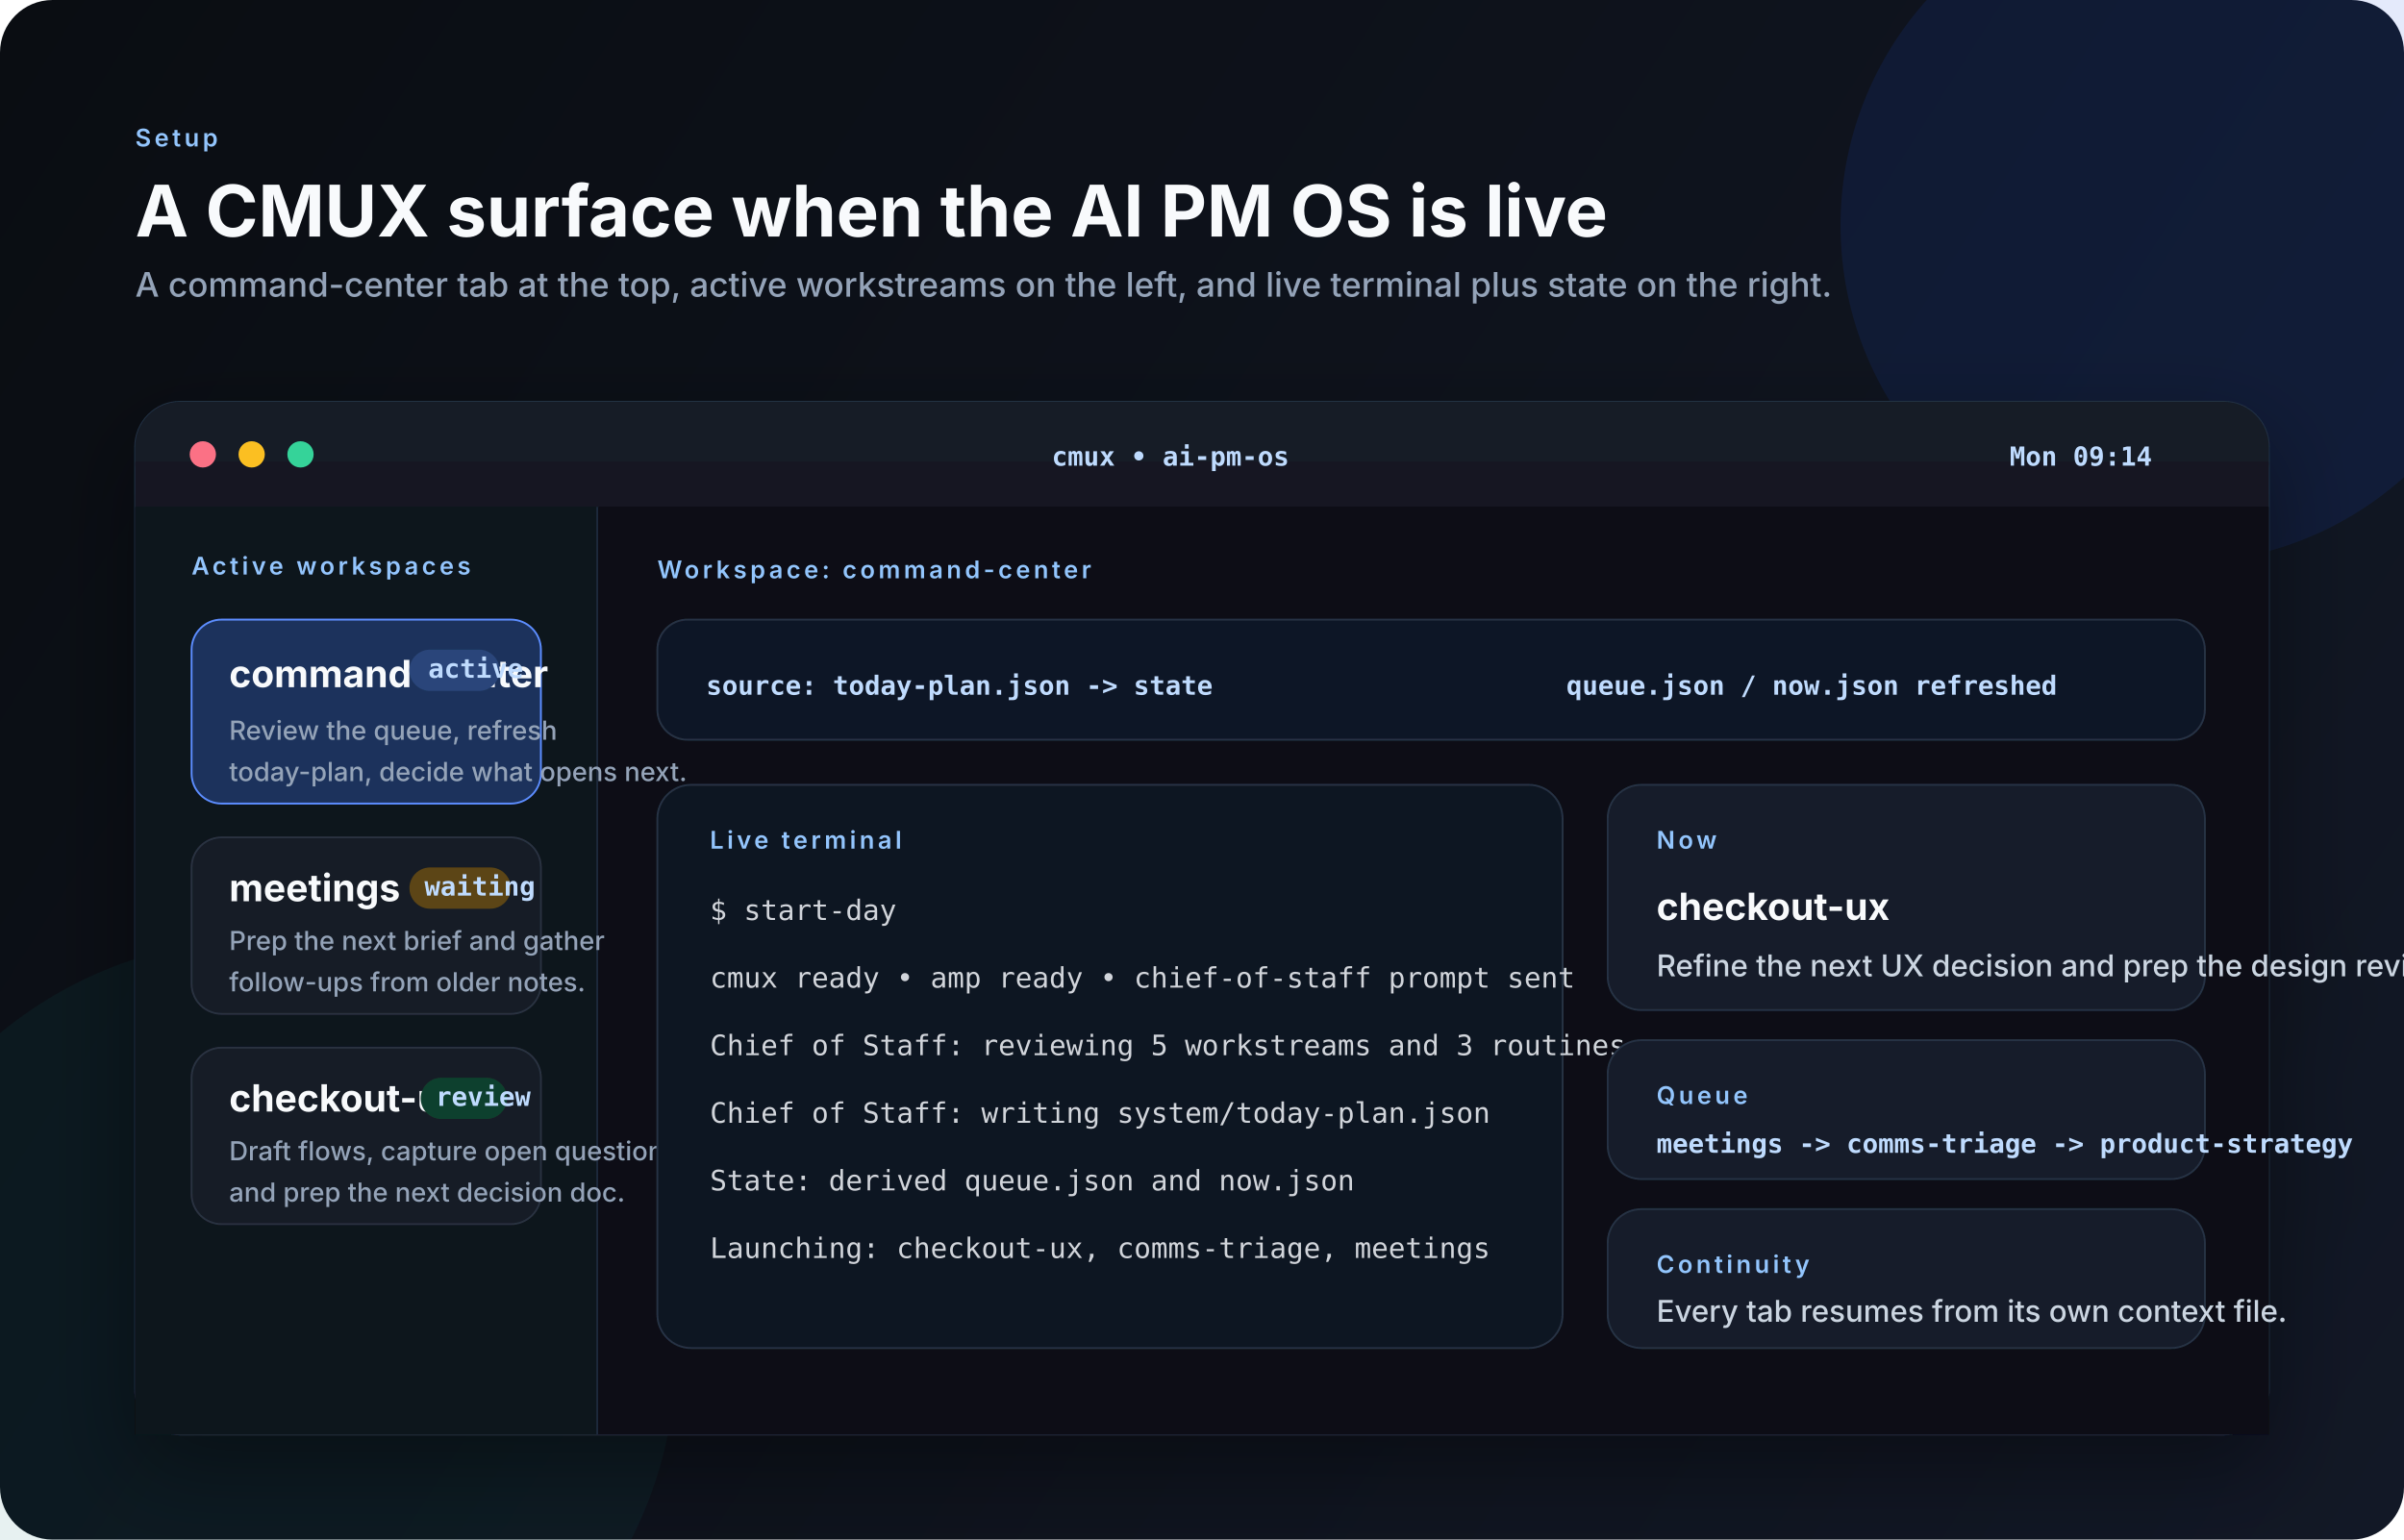
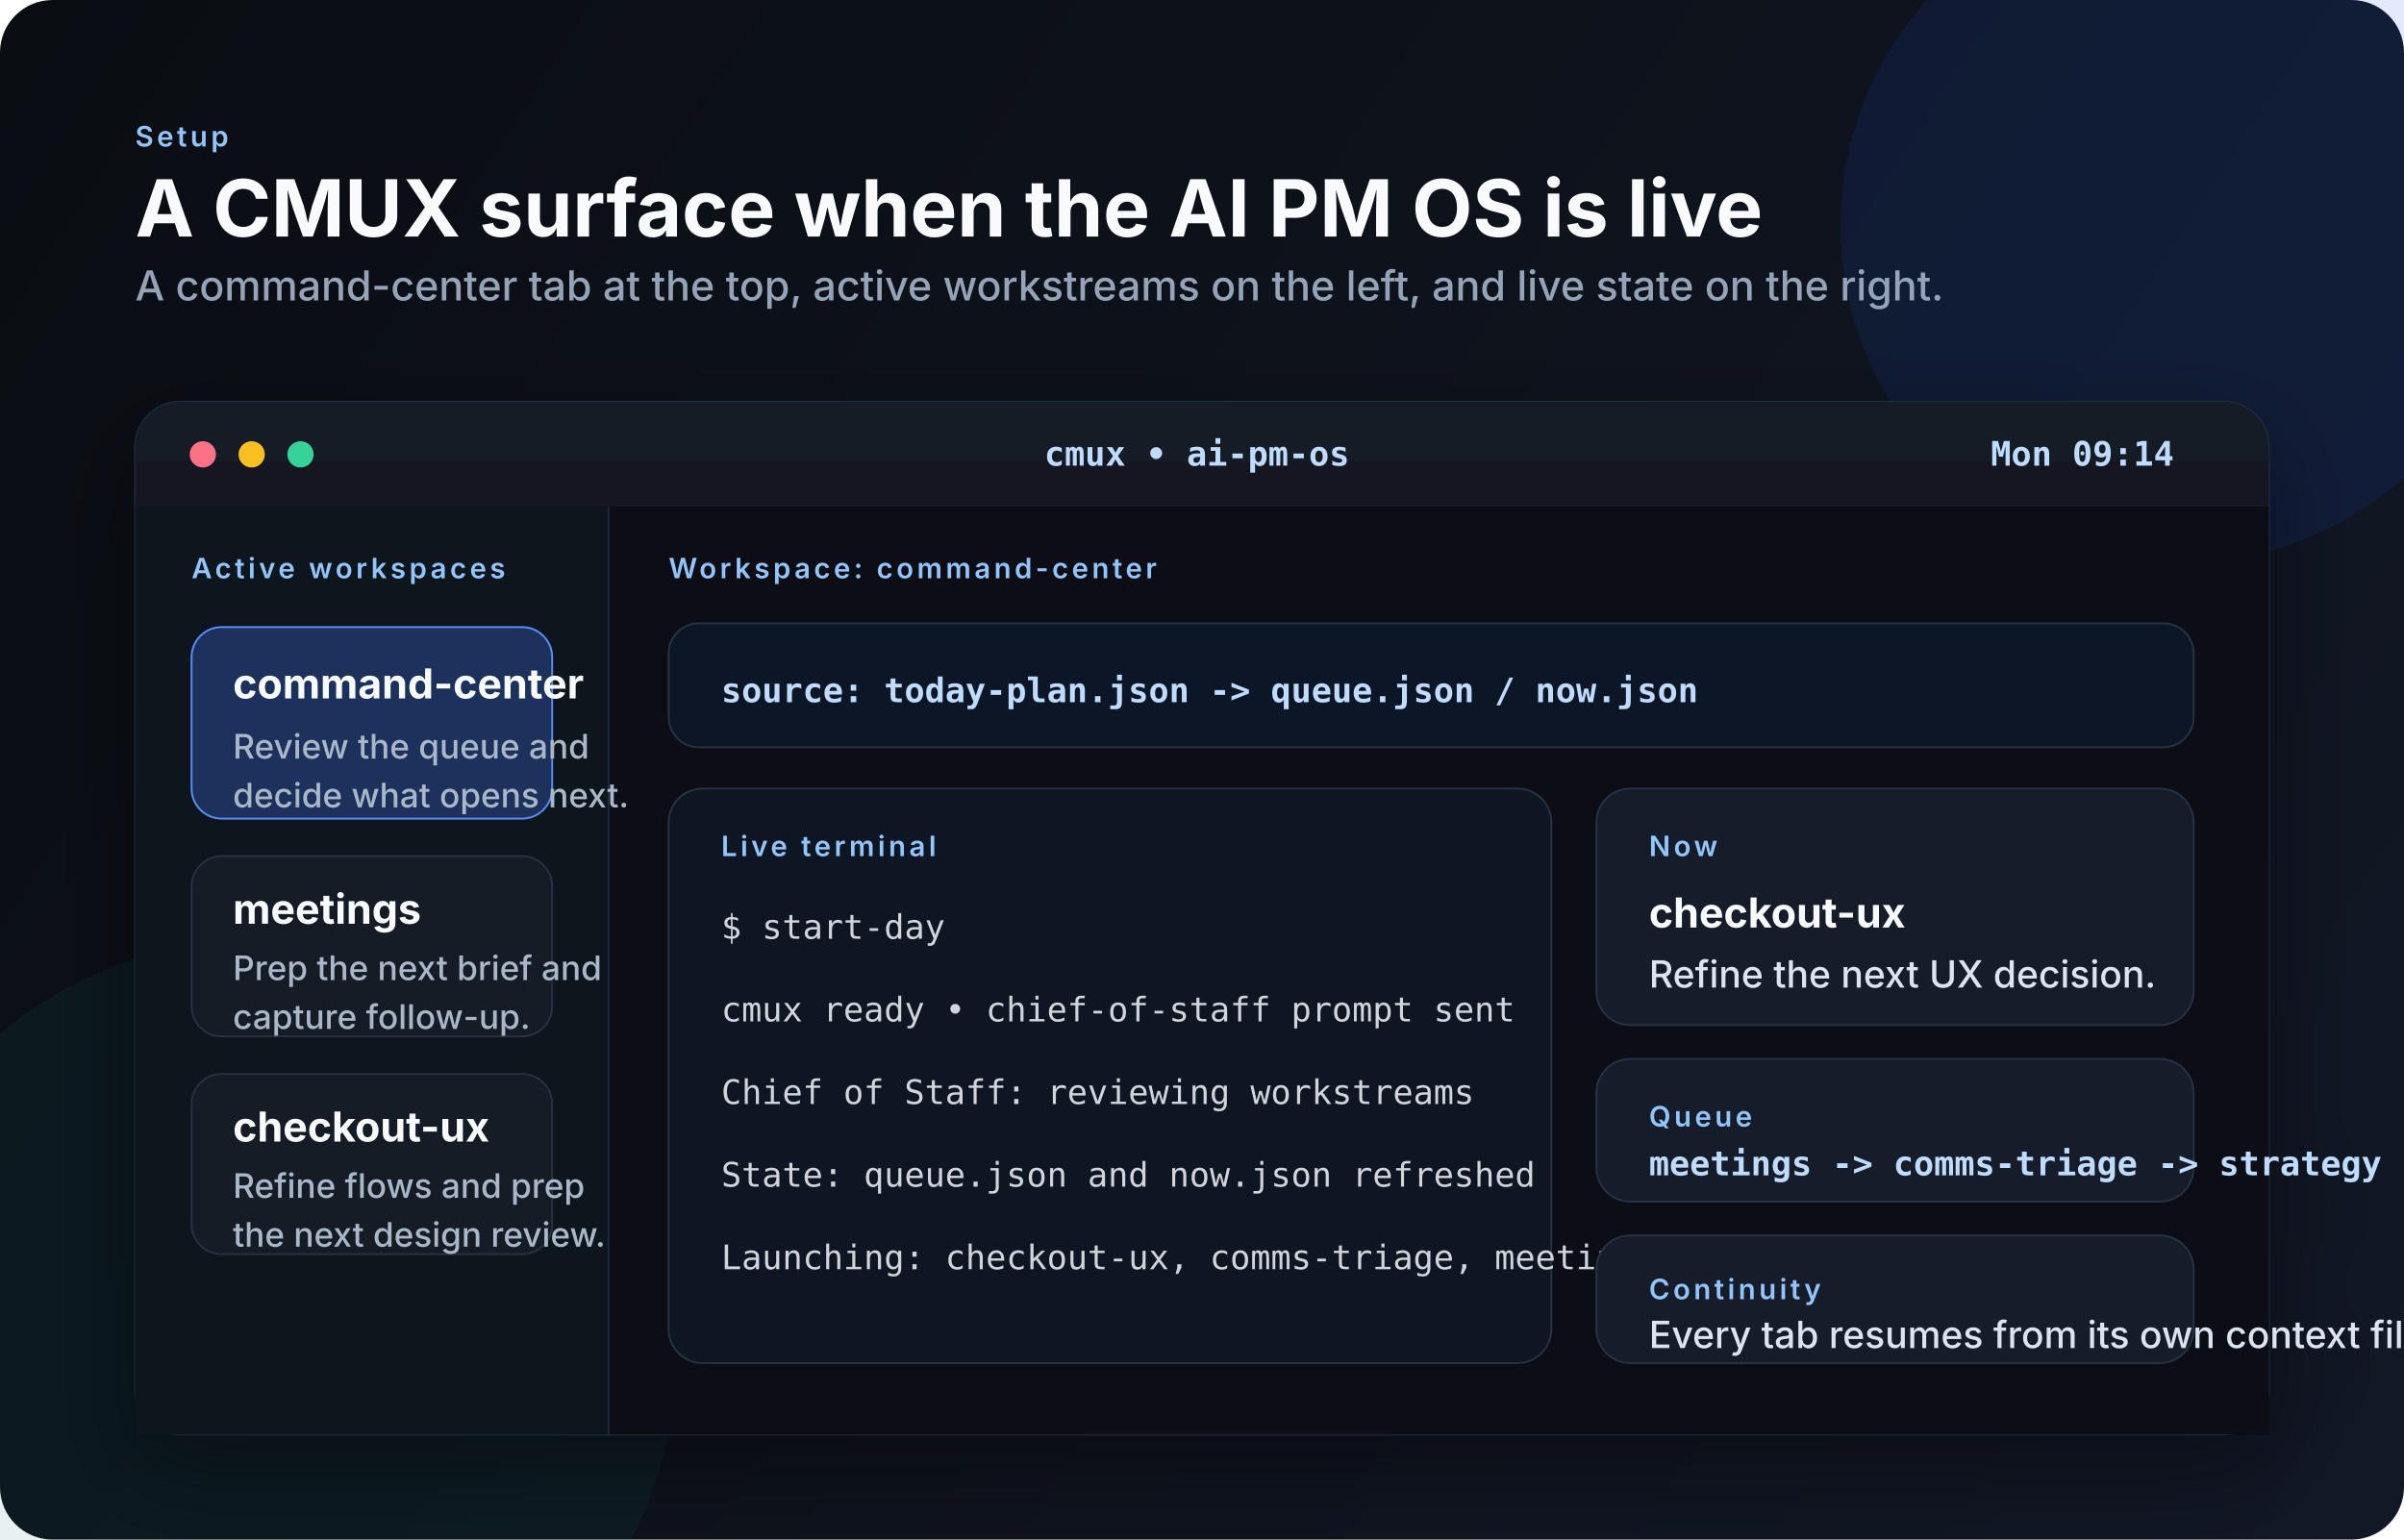
<svg xmlns="http://www.w3.org/2000/svg" width="1280" height="820" viewBox="0 0 1280 820" fill="none">
  <defs>
    <linearGradient id="bg" x1="0" y1="0" x2="1280" y2="820" gradientUnits="userSpaceOnUse">
      <stop stop-color="#0A0D12" />
      <stop offset="1" stop-color="#121826" />
    </linearGradient>
    <linearGradient id="shell" x1="0" y1="0" x2="0" y2="1">
      <stop stop-color="#121722" />
      <stop offset="1" stop-color="#0A0D12" />
    </linearGradient>
    <filter id="shadow" x="-20%" y="-20%" width="140%" height="140%">
      <feDropShadow dx="0" dy="18" stdDeviation="24" flood-color="#000000" flood-opacity="0.38" />
    </filter>
    <style>
-       .title{font:700 38px Inter,Arial,sans-serif;fill:#F8FAFC}
-       .subtitle{font:500 18px Inter,Arial,sans-serif;fill:#94A3B8}
-       .kicker{font:600 13px Inter,Arial,sans-serif;fill:#93C5FD;letter-spacing:1.8px;text-transform:uppercase}
-       .tab{font:700 20px Inter,Arial,sans-serif;fill:#F8FAFC}
-       .copy{font:500 16px Inter,Arial,sans-serif;fill:#CBD5E1}
-       .mini{font:500 14px Inter,Arial,sans-serif;fill:#94A3B8}
-       .mono{font:600 14px 'JetBrains Mono',monospace;fill:#BFDBFE}
-       .terminal{font:500 15px 'JetBrains Mono',monospace;fill:#D1D5DB}
+       .title{font:700 42px Inter,Arial,sans-serif;fill:#F8FAFC}
+       .subtitle{font:500 22px Inter,Arial,sans-serif;fill:#94A3B8}
+       .kicker{font:600 15px Inter,Arial,sans-serif;fill:#93C5FD;letter-spacing:1.8px;text-transform:uppercase}
+       .tab{font:700 22px Inter,Arial,sans-serif;fill:#F8FAFC}
+       .copy{font:500 20px Inter,Arial,sans-serif;fill:#DBE4EF}
+       .mini{font:500 18px Inter,Arial,sans-serif;fill:#AAB7C9}
+       .mono{font:600 18px 'JetBrains Mono',monospace;fill:#BFDBFE}
+       .terminal{font:500 18px 'JetBrains Mono',monospace;fill:#D1D5DB}
    </style>
  </defs>
  <rect width="1280" height="820" rx="28" fill="url(#bg)" />
  <circle cx="1160" cy="120" r="180" fill="#1D4ED8" fill-opacity="0.12" />
  <circle cx="140" cy="720" r="220" fill="#0F766E" fill-opacity="0.10" />
  <text x="72" y="78" class="kicker">Setup</text>
  <text x="72" y="126" class="title">A CMUX surface when the AI PM OS is live</text>
-   <text x="72" y="158" class="subtitle">A command-center tab at the top, active workstreams on the left, and live terminal plus state on the right.</text>
+   <text x="72" y="160" class="subtitle">A command-center tab at the top, active workstreams on the left, and live state on the right.</text>
  <g filter="url(#shadow)">
    <rect x="72" y="214" width="1136" height="550" rx="24" fill="url(#shell)" stroke="#223043" />
    <rect x="72" y="214" width="1136" height="56" rx="24" fill="#141B26" />
    <rect x="72" y="246" width="1136" height="518" rx="0" fill="url(#shell)" />
    <circle cx="108" cy="242" r="7" fill="#FB7185" />
    <circle cx="134" cy="242" r="7" fill="#FBBF24" />
    <circle cx="160" cy="242" r="7" fill="#34D399" />
-     <text x="560" y="248" class="mono">cmux • ai-pm-os</text>
-     <text x="1070" y="248" class="mono">Mon 09:14</text>
-     <rect x="72" y="270" width="246" height="494" fill="#0E131A" />
-     <rect x="318" y="270" width="890" height="494" fill="#090D14" />
-     <line x1="318" y1="270" x2="318" y2="764" stroke="#1E293B" />
-     <text x="102" y="306" class="kicker">Active workspaces</text>
-     <rect x="102" y="330" width="186" height="98" rx="16" fill="#1D335B" stroke="#5B8DFF" />
-     <text x="122" y="366" class="tab" font-size="18">command-center</text>
-     <rect x="218" y="346" width="48" height="22" rx="11" fill="#29457A" />
-     <text x="228" y="361" class="mono" fill="#DBEAFE">active</text>
-     <text x="122" y="394" class="mini">Review the queue, refresh</text>
-     <text x="122" y="416" class="mini">today-plan, decide what opens next.</text>
-     <rect x="102" y="446" width="186" height="94" rx="16" fill="#151C25" stroke="#293241" />
-     <text x="122" y="480" class="tab" font-size="18">meetings</text>
-     <rect x="218" y="462" width="54" height="22" rx="11" fill="#5C4414" />
-     <text x="226" y="477" class="mono" fill="#FDE68A">waiting</text>
-     <text x="122" y="506" class="mini">Prep the next brief and gather</text>
-     <text x="122" y="528" class="mini">follow-ups from older notes.</text>
-     <rect x="102" y="558" width="186" height="94" rx="16" fill="#151C25" stroke="#293241" />
-     <text x="122" y="592" class="tab" font-size="18">checkout-ux</text>
-     <rect x="224" y="574" width="46" height="22" rx="11" fill="#113F2D" />
-     <text x="232" y="589" class="mono" fill="#86EFAC">review</text>
-     <text x="122" y="618" class="mini">Draft flows, capture open questions,</text>
-     <text x="122" y="640" class="mini">and prep the next decision doc.</text>
-     <text x="350" y="308" class="kicker">Workspace: command-center</text>
-     <rect x="350" y="330" width="824" height="64" rx="16" fill="#111827" stroke="#273244" />
-     <text x="376" y="370" class="mono">source: today-plan.json -&gt; state</text>
-     <text x="834" y="370" class="mono">queue.json / now.json refreshed</text>
-     <rect x="350" y="418" width="482" height="300" rx="18" fill="#101722" stroke="#273244" />
-     <text x="378" y="452" class="kicker">Live terminal</text>
-     <text x="378" y="490" class="terminal" fill="#34D399">$ start-day</text>
-     <text x="378" y="526" class="terminal" fill="#6EE7B7">cmux ready • amp ready • chief-of-staff prompt sent</text>
-     <text x="378" y="562" class="terminal">Chief of Staff: reviewing 5 workstreams and 3 routines</text>
-     <text x="378" y="598" class="terminal">Chief of Staff: writing system/today-plan.json</text>
-     <text x="378" y="634" class="terminal" fill="#93C5FD">State: derived queue.json and now.json</text>
-     <text x="378" y="670" class="terminal">Launching: checkout-ux, comms-triage, meetings</text>
-     <rect x="856" y="418" width="318" height="120" rx="18" fill="#161D29" stroke="#273244" />
-     <text x="882" y="452" class="kicker">Now</text>
-     <text x="882" y="490" class="tab">checkout-ux</text>
-     <text x="882" y="520" class="copy">Refine the next UX decision and prep the design review thread.</text>
-     <rect x="856" y="554" width="318" height="74" rx="18" fill="#161D29" stroke="#273244" />
-     <text x="882" y="588" class="kicker">Queue</text>
-     <text x="882" y="614" class="mono">meetings -&gt; comms-triage -&gt; product-strategy</text>
-     <rect x="856" y="644" width="318" height="74" rx="18" fill="#161D29" stroke="#273244" />
-     <text x="882" y="678" class="kicker">Continuity</text>
-     <text x="882" y="704" class="copy">Every tab resumes from its own context file.</text>
+     <text x="556" y="248" class="mono">cmux • ai-pm-os</text>
+     <text x="1060" y="248" class="mono">Mon 09:14</text>
+     <rect x="72" y="270" width="252" height="494" fill="#0E131A" />
+     <rect x="324" y="270" width="884" height="494" fill="#090D14" />
+     <line x1="324" y1="270" x2="324" y2="764" stroke="#1E293B" />
+     <text x="102" y="308" class="kicker">Active workspaces</text>
+     <rect x="102" y="334" width="192" height="102" rx="16" fill="#1D335B" stroke="#5B8DFF" />
+     <text x="124" y="372" class="tab">command-center</text>
+     <text x="124" y="404" class="mini">Review the queue and</text>
+     <text x="124" y="430" class="mini">decide what opens next.</text>
+     <rect x="102" y="456" width="192" height="96" rx="16" fill="#151C25" stroke="#293241" />
+     <text x="124" y="492" class="tab">meetings</text>
+     <text x="124" y="522" class="mini">Prep the next brief and</text>
+     <text x="124" y="548" class="mini">capture follow-up.</text>
+     <rect x="102" y="572" width="192" height="96" rx="16" fill="#151C25" stroke="#293241" />
+     <text x="124" y="608" class="tab">checkout-ux</text>
+     <text x="124" y="638" class="mini">Refine flows and prep</text>
+     <text x="124" y="664" class="mini">the next design review.</text>
+     <text x="356" y="308" class="kicker">Workspace: command-center</text>
+     <rect x="356" y="332" width="812" height="66" rx="16" fill="#111827" stroke="#273244" />
+     <text x="384" y="374" class="mono">source: today-plan.json -&gt; queue.json / now.json</text>
+     <rect x="356" y="420" width="470" height="306" rx="18" fill="#101722" stroke="#273244" />
+     <text x="384" y="456" class="kicker">Live terminal</text>
+     <text x="384" y="500" class="terminal" fill="#34D399">$ start-day</text>
+     <text x="384" y="544" class="terminal" fill="#6EE7B7">cmux ready • chief-of-staff prompt sent</text>
+     <text x="384" y="588" class="terminal">Chief of Staff: reviewing workstreams</text>
+     <text x="384" y="632" class="terminal" fill="#93C5FD">State: queue.json and now.json refreshed</text>
+     <text x="384" y="676" class="terminal">Launching: checkout-ux, comms-triage, meetings</text>
+     <rect x="850" y="420" width="318" height="126" rx="18" fill="#161D29" stroke="#273244" />
+     <text x="878" y="456" class="kicker">Now</text>
+     <text x="878" y="494" class="tab">checkout-ux</text>
+     <text x="878" y="526" class="copy">Refine the next UX decision.</text>
+     <rect x="850" y="564" width="318" height="76" rx="18" fill="#161D29" stroke="#273244" />
+     <text x="878" y="600" class="kicker">Queue</text>
+     <text x="878" y="626" class="mono">meetings -&gt; comms-triage -&gt; strategy</text>
+     <rect x="850" y="658" width="318" height="68" rx="18" fill="#161D29" stroke="#273244" />
+     <text x="878" y="692" class="kicker">Continuity</text>
+     <text x="878" y="718" class="copy">Every tab resumes from its own context file.</text>
  </g>
</svg>
